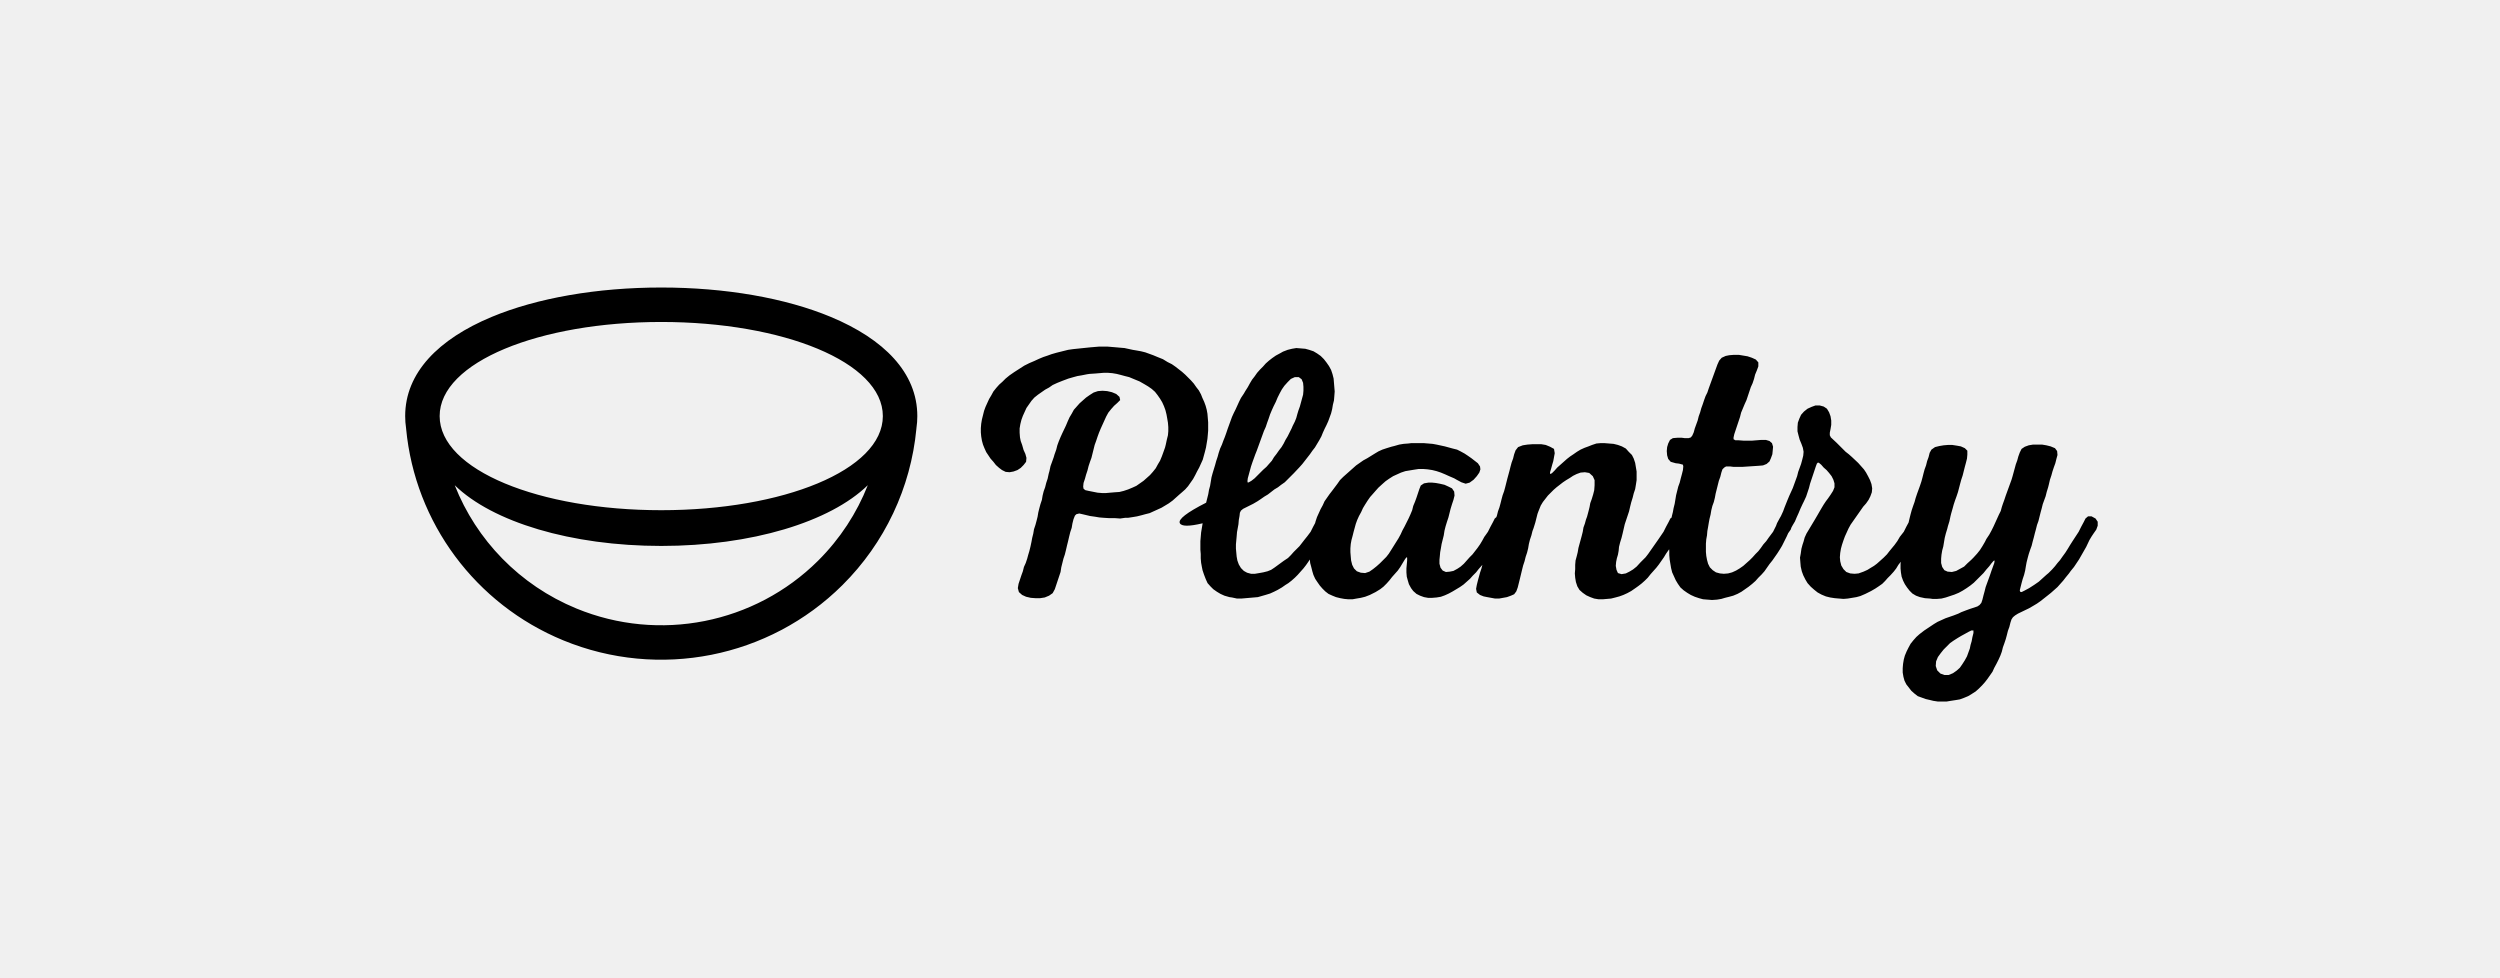
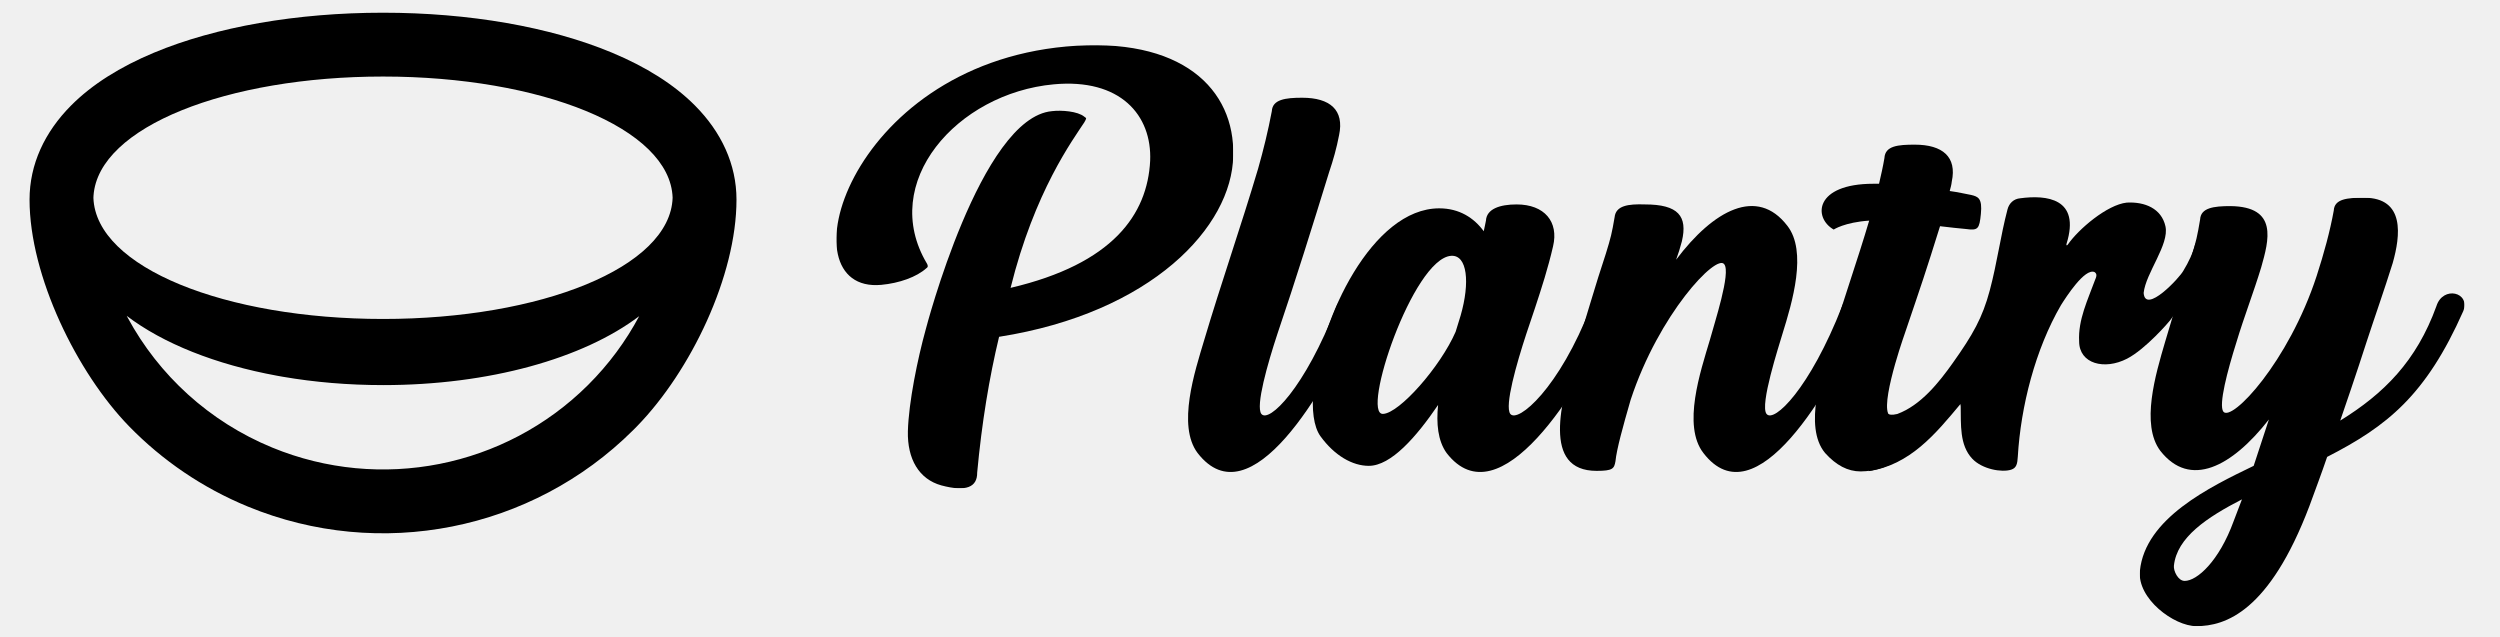
- <svg xmlns="http://www.w3.org/2000/svg" width="312" height="122" viewBox="0 0 312 122">
-   <g fill="none" fill-rule="evenodd">
-     <g fill="#000" fill-rule="nonzero">
-       <g>
-         <g>
-           <g>
-             <path d="M161.774 43.436l1.12.09.493.134.538.18.448.268.448.314.404.403.313.403.314.448.269.492.18.538.134.537.134 1.613-.045.582-.045.537-.134.538-.09.537-.134.538-.359.985-.224.493-.224.448-.224.492-.18.448-.268.493-.538.896-.314.403-.313.448-.941 1.209-.359.403-.717.761-1.12 1.12-.449.314-.403.313-.448.269-.807.627-.448.269-.448.313-.404.269-.537.314-1.255.627-.27.223-.134.27-.044.402-.09.493-.045.537-.18.986-.044.537-.09.986v.537l.09.985.09.493.179.493.269.448.358.358.404.224.493.134h.493l.537-.09.493-.089.538-.134.448-.18.404-.268 1.165-.851.538-.358.358-.359.359-.403.717-.716.627-.807.359-.448.403-.537.314-.627.25-.466.052-.206.18-.537.447-.986.27-.492.223-.493.628-.896.313-.403.673-.896.313-.448.404-.403 1.613-1.433.897-.627.492-.269.942-.582.448-.269.493-.224.538-.179.582-.179.359-.09.627-.179.538-.09.583-.044.358-.045h1.614l1.075.09.493.09 1.03.223.987.27.538.133.448.224.493.27.403.268.448.313.807.627.269.404.045.358-.135.403-.313.448-.404.448-.493.358-.493.134-.537-.179-.583-.313-.314-.18-.627-.268-.493-.224-.538-.224-.538-.18-.538-.134-.582-.09-.538-.044h-.583l-.582.09-1.076.179-.538.179-.986.448-.493.313-.448.314-.403.358-.493.448-.359.403-.313.358-.359.404-.314.447-.313.493-.27.448-.223.493-.27.492-.223.493-.18.493-.269.985-.134.537-.134.493-.09.493-.045.537v.493l.045.537.045.493.134.538.224.447.359.359.493.179.538.045.537-.18.449-.313.448-.358.403-.359.807-.806.314-.403.313-.493.897-1.433.268-.492.225-.493.268-.493.493-.985.225-.493.224-.537.134-.538.224-.537.18-.493.358-1.075.18-.448.403-.268.537-.09h.493l.449.045.493.09.582.134.493.224.448.224.27.403.044.492-.134.538-.18.537-.179.583-.269 1.074-.18.538-.178.582-.135.538-.09.582-.268 1.075-.09.537-.09.493-.044.493-.045.448v.492l.134.493.269.358.403.18.493-.045.449-.09.493-.269.403-.269.403-.358.717-.806.359-.358.627-.807.314-.447.269-.448.269-.493.134-.18.314-.447.314-.627.313-.582.224-.448.202-.174.067-.184.135-.538.18-.493.134-.492.134-.538.134-.492.18-.493.134-.493.27-1.075.268-.985.134-.537.135-.493.18-.493.134-.537.179-.493.314-.403.582-.224.583-.09.582-.044h1.166l.537.09.538.223.493.269.09.537-.18.986-.134.448-.134.492-.135.448v.224l.224-.09.359-.358.314-.358 1.21-1.075.403-.314.403-.268.449-.314.448-.269.493-.223.493-.18.448-.179.538-.179.493-.045h.537l1.12.09.539.134.493.18.493.268.358.403.404.403.224.448.179.538.18 1.075v1.074l-.09.583-.09.537-.18.538-.134.537-.18.582-.134.538-.134.582-.538 1.612-.269 1.165-.134.537-.18.583-.134.537-.045.493-.09.492-.134.448-.09.448-.044.493.09.493.179.403.448.134.538-.09.448-.223.448-.27.448-.358.493-.537.628-.627.313-.403 1.255-1.792.672-.985.314-.627.314-.582.224-.448.169-.146.01-.123.135-.537.09-.493.134-.537.179-1.075.269-1.075.18-.493.134-.537.134-.493.135-.538.044-.447-.044-.224-.493-.135-.404-.045-.627-.179-.314-.358-.134-.448-.045-.537.045-.493.134-.448.224-.448.359-.224.537-.045h.583l.359.045h.493l.269-.09.179-.223.18-.403.134-.493.358-.985.135-.538.179-.493.134-.492.18-.493.179-.537.179-.493.224-.448.18-.537 1.075-2.956.224-.493.314-.358.493-.224.448-.09.538-.045h.672l1.076.18.537.179.493.224.314.358v.493l-.18.492-.223.538-.135.537-.179.538-.224.492-.538 1.613-.224.492-.448 1.075-.135.538-.717 2.15-.09.403v.224l.225.134h.403l.583.045h1.12l1.12-.09h.583l.448.135.314.268.135.448-.045.493-.045.448-.18.492-.179.403-.358.314-.448.18-.493.044-2.017.134h-1.21l-.359-.044h-.537l-.224.134-.225.224-.134.403-.134.537-.18.493-.403 1.612-.09.493-.134.538-.18.492-.134.538-.09.537-.134.538-.09.492-.09.538-.089.492-.045.538-.09.493-.044.537v1.03l.045.493.09.493.134.492.224.448.358.358.404.27.493.133.493.045.537-.045.493-.134.493-.224.449-.269.448-.313.807-.717.358-.358.359-.403.358-.358.314-.404.314-.447.358-.403.314-.448.538-.717.313-.627.05-.094.13-.354.313-.582.18-.314.268-.582.18-.493.358-.895.224-.538.449-.985.537-1.478.135-.538.358-.985.135-.493.134-.537.045-.493-.09-.492-.179-.493-.224-.538-.134-.492-.135-.538v-.537l.045-.538.18-.492.223-.493.359-.403.448-.358.493-.224.493-.18h.538l.493.135.403.269.269.447.18.493.089.538v.537l-.09.538-.09.447v.314l.135.269.717.671 1.12 1.12.404.314.403.358.762.717.717.806.27.403.268.493.224.447.18.493.09.538-.046.492-.179.493-.224.448-.314.448-.358.403-1.569 2.24-.269.492-.448.985-.18.493-.179.537-.134.493-.09.538-.044.537.044.493.135.537.269.448.358.358.493.18.538.044.493-.045.627-.223.493-.224.359-.224.448-.27.359-.268.403-.358.448-.403.404-.403.313-.403.404-.493.224-.269.358-.492.314-.538.493-.627.314-.627.289-.538.114-.492.134-.538.135-.492.18-.538.178-.492.135-.493.18-.538.358-.985.179-.537.134-.493.135-.538.134-.492.18-.493.134-.537.18-.493.134-.537.224-.404.448-.313.538-.134.538-.09.537-.045h.538l.583.09.493.09.493.223.314.314v.492l-.045.493-.135.538-.134.492-.27 1.075-.178.538-.135.492-.269 1.03-.179.538-.18.493-.178.537-.135.493-.18.627-.089.358-.134.627-.18.582-.09.359-.178.582-.135.537-.18 1.075-.134.493-.09.537-.044.493v.538l.134.492.27.403.403.18.537.044.538-.134.986-.538.404-.403.493-.447.268-.27.449-.492.358-.448.314-.492.314-.538.179-.358.358-.538.27-.492.268-.538.672-1.478.225-.448.134-.492.134-.403.18-.493.179-.538.717-1.97.134-.448.404-1.478.18-.493.134-.493.179-.492.224-.448.403-.269.493-.179.538-.09h1.12l.538.09.538.134.538.224.269.359.045.492-.135.493-.134.537-.18.493-.179.538-.134.492-.18.538-.134.582-.09.358-.179.582-.134.538-.359.985-.134.538-.135.492-.269 1.075-.179.493-.134.537-.135.493-.134.538-.135.492-.134.538-.18.492-.179.538-.134.493-.135.537-.09.493-.089.537-.134.538-.18.537-.134.493-.224.896.045.179.179.044.358-.179.583-.313.628-.403.582-.403.941-.851.27-.224.447-.448.359-.403.314-.403.313-.359.314-.448.359-.492.313-.493.27-.448.313-.492.762-1.165.314-.627.313-.582.224-.448.314-.269h.448l.493.269.27.403v.493l-.18.492-.314.448-.269.403-.269.448-.403.851-.896 1.568-.628.94-.403.493-.224.313-.404.493-.313.403-.717.806-.807.717-.448.358-.852.672-.448.314-.448.268-.538.314-1.39.672-.358.224-.269.224-.179.268-.134.403-.135.538-.18.493-.134.537-.134.493-.18.537-.179.493-.134.537-.18.493-.223.493-.27.537-.268.493-.224.492-.628.896-.313.403-.359.403-.403.404-.404.358-.493.313-.448.27-.538.223-.493.18-.537.089-.583.09-.538.089h-1.075l-.583-.09-.359-.09-.582-.134-.986-.358-.404-.313-.403-.359-.627-.806-.224-.448-.135-.492-.09-.538v-.537l.045-.538.09-.537.134-.493.225-.537.224-.448.268-.493.359-.448.359-.403.403-.358.583-.448 1.21-.806.448-.27.986-.447 1.03-.358.583-.224.359-.18.582-.223.493-.18.941-.313.27-.18.223-.268.135-.403.134-.537.135-.493.134-.538.538-1.478.18-.537.358-.985.045-.314-.135.045-.269.313-.269.359-.358.403-.359.448-1.21 1.209-.448.358-.448.314-.493.313-.493.269-.538.224-1.075.358-.538.135-.538.044h-.583l-.313-.044-.628-.045-.627-.134-.493-.18-.448-.268-.359-.359-.314-.403-.269-.403-.224-.448-.179-.492-.09-.538-.044-.493V70.4l.025-.29-.294.38-.27.447-.313.404-.403.447-.359.359-.314.358-.358.358-.448.314-.404.269-.537.313-.717.358-.628.27-.493.134-1.075.179-.538.044-1.076-.09-.583-.089-.537-.134-.538-.224-.493-.269-.448-.358-.404-.358-.403-.448-.269-.448-.269-.538-.179-.492-.134-.583-.045-.537-.045-.582.09-.493.09-.627.134-.493.134-.403.134-.492.225-.493 1.075-1.792.314-.537.18-.314.313-.537.269-.448.269-.403.269-.358.313-.448.314-.493.18-.448v-.492l-.135-.448-.224-.448-.314-.403-.314-.359-.358-.313-.314-.358-.269-.224-.134-.045-.135.134-.134.359-.717 2.15-.135.537-.358 1.075-.27.582-.178.358-.27.583-.223.537-.224.493-.225.537-.268.448-.171.31-.098.272-.314.448-.18.403-.582 1.165-.269.448-.314.492-.627.896-.359.448-.627.896-.359.403-.403.403-.358.403-.404.358-.448.359-.896.627-.493.268-.538.224-.493.135-.538.134-.448.134-.538.09-.627.045-1.12-.09-.494-.134-.537-.18-.493-.223-.449-.269-.448-.313-.403-.359-.314-.448-.269-.448-.448-.985-.134-.537-.18-1.075-.044-.538v-.537l-.017-.195-.387.553-.269.448-.627.896-.314.403-.717.806-.358.448-.359.358-.403.359-.404.313-.313.224-.583.403-.493.269-.493.224-.493.179-.493.134-.538.135-1.03.09h-.538l-.538-.09-.493-.18-.493-.223-.448-.314-.404-.358-.269-.448-.179-.538-.09-.537-.044-.538.044-.537v-.537l.045-.538.135-.493.134-.537.09-.538.403-1.478.135-.537.09-.537.179-.493.134-.493.134-.358.18-.672.134-.537.09-.493.18-.493.178-.582.135-.537.045-.627v-.628l-.224-.492-.449-.403-.537-.09-.538.045-.493.18-.448.223-.404.269-.448.268-.403.27-.807.626-.359.314-.717.716-.627.807-.269.447-.269.672-.134.359-.27 1.075-.223.716-.135.358-.134.538-.18.537-.134.538-.09.537-.134.538-.18.537-.134.538-.179.537-.134.538-.27 1.12-.268 1.074-.18.493-.268.358-.404.18-.493.179-.986.179h-.493l-.986-.18-.448-.09-.448-.178-.403-.314-.09-.448.09-.492.134-.538.269-.985.18-.538.115-.445-.474.535-.314.403-.403.403-.359.403-.807.717-.448.313-.896.538-.493.269-.493.224-.493.179-.538.09-.538.044h-.537l-.493-.09-.493-.179-.449-.224-.403-.358-.269-.358-.269-.493-.134-.448-.135-.492-.044-.538v-.493l.09-.985v-.358l-.09-.045-.225.314-.537.895-.314.448-.717.806-.314.403-.358.404-.404.403-.403.313-.583.358-.717.359-.582.224-.538.134-.538.09-.493.09h-.538l-.493-.046-.493-.09-.538-.133-.448-.18-.493-.224-.403-.313-.359-.358-.313-.359-.314-.448-.269-.403-.224-.492-.134-.448-.135-.538-.134-.492-.041-.438-.172.258-.313.448-.314.403-.717.807-.359.358-.403.358-.403.314-.359.224-.448.313-.538.314-.448.224-.493.224-.583.179-.94.269-2.062.179h-.538l-.628-.135-.313-.044-.628-.18-.493-.224-.448-.268-.448-.314-.359-.358-.358-.403-.224-.493-.224-.582-.18-.538-.09-.448-.089-.492-.045-.538v-.537l-.044-.538v-1.074l.09-1.075.191-1.152c-1.696.405-2.646.399-2.848-.02-.228-.471.866-1.322 3.284-2.551l.268-1.07.09-.537.135-.493.179-1.075.134-.493.314-1.03.134-.492.18-.538.134-.492.18-.538.224-.493.179-.492.18-.448.178-.493.18-.537.537-1.478.224-.493.225-.448.448-.985.224-.448.358-.538.18-.313.313-.493.27-.492.268-.448.314-.403.314-.448.358-.403.359-.359.358-.403.404-.358.403-.314.448-.313.583-.314.313-.179.583-.224.538-.134.538-.09zm84.512 35.249h-.268l-.359.179-.403.224-.493.269-.448.268-.493.314-.449.313-.806.807-.359.448-.358.492-.225.538-.044.582.179.537.403.403.493.18h.538l.538-.224.448-.314.403-.358.314-.448.314-.493.269-.492.358-.986.09-.448.134-.448.09-.492.134-.538v-.313zM82.524 35.882c7.986 0 15.497 1.306 21.177 3.676 6.616 2.76 10.78 6.956 10.78 12.37 0 .508-.036 1.006-.108 1.493l-.009.1c-.698 7.338-3.934 14.238-9.232 19.504-9.145 9.088-22.893 11.806-34.837 6.89-10.967-4.513-18.501-14.688-19.61-26.396l-.006-.065c-.075-.497-.113-1.006-.113-1.527 0-5.413 4.164-9.61 10.78-12.37 5.68-2.37 13.19-3.675 21.178-3.675zm25.777 24.67c-4.706 4.59-14.528 7.581-25.777 7.581-11.247 0-21.066-2.988-25.773-7.576 2.695 6.835 8.093 12.465 15.183 15.383 10.343 4.257 22.248 1.903 30.164-5.964 2.755-2.739 4.839-5.958 6.203-9.424zm29.928-17.295l1.076.09.493.045.538.044 1.03.224.538.09.493.09.538.134.986.358.538.224.672.269.583.358.537.269.449.313.806.627.404.359.717.716.358.403.314.448.314.403.269.493.179.448.224.493.18.492.134.493.09.493.089 1.075v1.03l-.045.537-.045.493-.179 1.075-.134.537-.27.986-.447.985-.27.493-.223.447-.27.493-.627.896-.358.403-.404.358-.313.269-.852.761-.493.359-.896.537-1.48.672-.537.134-.493.135-.538.134-.538.09-.582.09h-.359l-.627.089-.628-.045h-.717l-.717-.045-.538-.045-.537-.09-.628-.089-.941-.224-.403-.09-.359.09-.18.18-.178.447-.135.538-.09.537-.179.538-.134.537-.135.583-.134.537-.135.582-.134.538-.18.537-.268 1.075-.09.582-.717 2.15-.269.493-.448.313-.538.224-.582.09h-.583l-.583-.045-.582-.134-.493-.224-.404-.359-.134-.492.09-.538.358-1.075.18-.492.134-.538.224-.492.18-.538.134-.493.134-.447.135-.538.134-.627.09-.493.134-.537.09-.538.179-.537.134-.493.135-.537.09-.538.134-.537.134-.493.18-.537.09-.538.134-.537.18-.493.134-.537.179-.538.134-.627.09-.313.134-.627.18-.493.224-.627.09-.314.223-.627.135-.537.18-.493.223-.537.224-.493.448-.94.225-.538.224-.493.269-.447.268-.493.717-.806.807-.717.448-.313.493-.314.538-.18.583-.044.582.045.583.134.538.224.403.359.09.403-.359.358-.403.358-.359.403-.358.448-.27.493-.671 1.478-.224.537-.18.493-.179.538-.18.492-.403 1.613-.179.492-.18.538-.134.537-.179.538-.134.492-.18.538-.044.448.044.268.225.18.403.09 1.12.223.538.045h.538l.493-.045.538-.045.627-.045.538-.134.538-.179.538-.224.493-.224.896-.627.807-.717.358-.403.359-.448.269-.492.268-.448.225-.538.179-.492.224-.627.09-.359.134-.627.134-.537.045-.493v-.537l-.045-.538-.09-.537-.089-.493-.134-.537-.18-.493-.224-.493-.269-.448-.313-.447-.314-.403-.403-.359-.448-.313-.449-.269-.627-.358-.762-.314-.538-.224-.538-.134-.493-.135-.537-.134-.538-.09-.538-.044h-.538l-1.075.09-.673.044-.313.045-.673.134-.537.09-.493.134-.628.18-.717.268-.672.269-.583.269-.448.313-.493.269-.896.627-.448.358-.359.403-.627.896-.449.985-.179.493-.134.537-.09.538v.537l.045.583.09.448.179.492.179.627.224.493.135.493-.045.492-.314.403-.358.359-.404.268-.493.18-.493.09-.493-.046-.448-.224-.359-.268-.403-.359-.314-.403-.358-.403-.538-.806-.224-.493-.18-.448-.134-.492-.09-.538-.044-.492v-.538l.045-.537.09-.538.268-1.075.18-.492.448-.986.269-.448.268-.492.359-.448.358-.403.404-.359.403-.403.493-.403.583-.403 1.255-.806.627-.314.628-.268.582-.269.538-.224.538-.18.493-.178.627-.18 1.434-.358.628-.09 2.151-.223 1.076-.09h1.075zm-55.705-3.075c-15.18 0-27.656 5-27.656 11.745 0 6.745 12.478 11.746 27.656 11.746 15.176 0 27.655-5.002 27.655-11.746 0-6.744-12.476-11.745-27.655-11.745zm79.563 6.882h-.493l-.493.224-.403.403-.403.448-.314.448-.269.493-.269.537-.224.538-.269.537-.224.493-.224.537-.18.538-.179.492-.179.538-.224.492-.896 2.464-.18.448-.358.985-.18.538-.403 1.478-.044.358.044.179.135-.045.314-.179.403-.313 1.075-1.075.404-.359.314-.358.358-.403.269-.448.314-.403.313-.448.314-.403.269-.448.224-.448.269-.448.493-.985.134-.314.27-.537.179-.448.134-.493.135-.447.179-.493.403-1.478.045-.493v-.493l-.045-.492-.18-.448-.358-.269z" transform="translate(-565 -1680) translate(1 1216) translate(0 334) translate(564 130)" />
+ <svg xmlns="http://www.w3.org/2000/svg" xmlns:xlink="http://www.w3.org/1999/xlink" width="381px" height="97px" viewBox="0 0 381 97" version="1.1">
+   <defs>
+     <polygon id="path-1" points="0 0 60.491 0 60.491 67.537 0 67.537" />
+     <polygon id="path-3" points="0 0 49.498 0 49.498 65.293 0 65.293" />
+   </defs>
+   <g id="Plantry-website" stroke="none" stroke-width="1" fill="none" fill-rule="evenodd">
+     <g id="Plantry-4.0-website-+-ipad" transform="translate(-530, -79)">
+       <g id="Brand/Plantry-Logo-Solid-2" style="mix-blend-mode: multiply;" transform="translate(444, 16)">
+         <g id="Brand/Plantry-Logo-Solid" transform="translate(89.57647, 63.52941)">
+           <g id="Brand/_/Lita-Logo-Outlined-Inverted-16-pt" transform="translate(0.354436, 0.835969)" fill="#000000" fill-rule="nonzero">
+             <path d="M54.441,0.572 C67.546,0.572 79.904,2.721 89.345,6.663 C94.49,8.812 98.781,11.489 101.998,14.732 C105.991,18.758 108.31,23.652 108.31,29.059 C108.31,40.689 101.346,55.17 93.174,63.572 L92.854,63.898 L92.543,64.209 C77.129,79.538 53.963,84.122 33.834,75.832 C26.912,72.981 20.799,68.79 15.762,63.623 C7.802,55.458 0.572,40.681 0.572,29.059 C0.572,23.652 2.891,18.757 6.884,14.732 C10.101,11.489 14.392,8.811 19.537,6.663 C28.978,2.721 41.336,0.572 54.441,0.572 Z M15.379,46.768 L15.541,47.069 C20.268,55.799 27.93,62.879 37.539,66.836 C54.047,73.635 73.049,69.876 85.683,57.312 C88.847,54.165 91.456,50.621 93.482,46.818 C84.953,53.274 70.602,57.324 54.464,57.324 C49.124,57.324 43.98,56.881 39.178,56.054 L38.309,55.899 C28.933,54.179 20.917,50.984 15.379,46.768 Z M54.441,10.3 C30.698,10.3 11.099,17.97 10.324,28.416 L10.306,28.772 L10.306,28.809 C10.699,39.418 30.459,47.245 54.441,47.245 C78.449,47.245 98.228,39.398 98.577,28.772 C98.227,18.146 78.453,10.3 54.441,10.3 Z" id="Shape" />
+           </g>
+           <g id="Group-17" transform="translate(123.8824, 6.352941)">
+             <g id="Group-3">
+               <mask id="mask-2" fill="white">
+                 <use xlink:href="#path-1" />
+               </mask>
+               <g id="Clip-2" />
+               <path d="M60.484,16.866 C60.306,27.677 48.056,40.787 24.8,44.447 C23.305,50.661 22.164,57.557 21.464,65.133 C21.489,67.347 19.808,68.113 16.001,67.091 C12.609,66.155 10.801,63.09 10.902,58.834 C11.022,54.407 12.393,47.767 13.618,43.341 C13.618,43.341 21.994,10.992 32.884,10.055 C34.262,9.885 36.779,10.055 37.796,10.907 C38.195,11.162 38.11,11.162 37.793,11.758 C36.075,14.397 30.207,22.26 26.555,36.987 C42.156,33.327 47.406,25.804 47.825,17.632 C48.12,10.651 43.262,5.033 33.137,5.969 C18.379,7.331 6.424,20.952 13.812,33.295 C13.955,33.551 14.014,33.806 13.741,33.976 C12.239,35.338 9.59,36.275 6.843,36.53 C-8.096,37.892 1.481,3.27 35.024,0.206 C52.695,-1.412 60.762,6.735 60.484,16.866" id="Fill-1" fill="#000000" mask="url(#mask-2)" />
+             </g>
+             <path d="M55.054,62.154 C51.911,57.982 54.633,49.725 56.059,44.958 C58.663,36.19 61.674,27.592 64.276,18.824 C65.075,16.015 65.807,13.035 66.368,10.055 C66.467,8.268 68.448,8.012 70.997,8.012 C75.247,8.012 77.434,9.885 76.616,13.716 C76.245,15.674 75.713,17.547 75.104,19.335 C72.557,27.592 70.016,35.764 67.212,44.022 C65.728,48.533 63.872,55.003 64.77,56.195 C65.898,57.642 71.374,52.364 76.239,39.765 C76.959,37.722 81.21,37.722 79.448,41.638 C74.597,52.45 63.09,72.54 55.054,62.154" id="Fill-4" fill="#000000" />
+             <path d="M93.69,32.104 C87.864,32.529 79.895,56.365 83.315,56.195 C85.791,56.11 92.043,49.044 94.378,43.681 C94.626,42.915 94.883,42.063 95.14,41.212 C96.589,36.19 96.173,31.933 93.69,32.104 M105.144,44.022 C103.663,48.533 101.812,55.003 102.711,56.195 C103.84,57.642 110.162,52.364 115.017,39.765 C115.368,38.829 116.44,38.318 117.367,38.403 C118.115,38.574 118.735,39.169 118.622,40.276 C118.579,40.702 118.451,41.127 118.228,41.638 C113.386,52.449 101.045,72.54 93,62.154 C91.66,60.281 91.419,57.642 91.706,54.833 C88.403,59.685 84.547,64.112 81.144,64.112 C78.676,64.112 75.94,62.58 73.779,59.6 C72.736,58.153 72.411,55.514 72.734,52.364 C73.742,41.723 81.678,24.868 91.879,24.868 C94.94,24.868 97.172,26.315 98.664,28.358 C98.801,27.847 98.853,27.336 98.999,26.741 C99.097,24.953 101.122,24.272 103.672,24.272 C107.923,24.272 110.119,26.911 109.227,30.657 C108.464,33.977 107.471,37.041 106.487,40.021 C106.239,40.786 105.751,42.234 105.144,44.022" id="Fill-6" fill="#000000" />
+             <path d="M156.498,41.638 C151.579,52.449 140.105,72.54 132.137,62.154 C128.902,57.982 131.696,49.725 133.115,44.958 C133.799,42.404 136.369,34.658 135.308,33.381 C134.112,31.763 125.356,40.957 121.047,54.067 C119.866,58.153 118.925,61.558 118.735,63.431 C118.537,64.537 118.332,64.878 115.864,64.878 C107.526,64.878 110.371,54.493 112.708,46.575 C113.846,42.915 115.814,36.105 117.277,31.763 C118.038,29.294 118.183,28.699 118.605,26.23 C118.787,24.442 120.683,24.187 123.224,24.272 C128.325,24.272 129.759,26.06 128.86,29.89 C128.587,30.912 128.33,31.763 127.98,32.699 C133.68,25.123 140.333,21.548 144.916,27.507 C148.006,31.422 145.692,39.169 144.18,44.022 C143.659,45.809 140.705,54.833 141.758,56.195 C142.888,57.642 148.355,52.364 153.285,39.765 C153.917,37.722 158.169,37.722 156.498,41.638" id="Fill-8" fill="#000000" />
+             <path d="M151.655,44.958 C153.465,38.829 155.597,32.87 157.405,26.741 C153.639,26.996 151.997,28.103 151.997,28.103 C148.862,26.315 149.046,21.122 158.057,21.122 L158.907,21.122 C159.207,19.845 159.513,18.483 159.727,17.206 C159.831,15.333 161.803,15.163 164.353,15.163 C168.603,15.163 170.794,17.036 169.993,20.782 C169.941,21.292 169.814,21.718 169.677,22.229 C170.935,22.399 172.014,22.654 172.932,22.825 C174.012,23.08 174.666,23.336 174.427,25.719 C174.196,28.018 173.999,28.273 172.155,28.018 C171.058,27.932 169.715,27.762 168.202,27.592 C165.943,34.828 165.466,36.19 162.806,44.022 C162.328,45.384 158.474,56.621 160.941,56.621 C164.259,56.621 171.119,51.071 175.404,39.749 C176.119,37.706 179.827,37.126 178.158,41.042 C174.649,50.576 165.546,64.963 156.101,64.963 C154.144,64.963 152.367,64.027 150.684,62.154 C147.345,58.153 150.238,49.725 151.655,44.958" id="Fill-10" fill="#000000" />
+             <g id="Group-14" transform="translate(198.6381, 23.25016)">
+               <mask id="mask-4" fill="white">
+                 <use xlink:href="#path-3" />
+               </mask>
+               <g id="Clip-13" />
+               <path d="M15.578,45.969 C10.286,48.694 5.64,51.758 5.206,56.099 C5.13,56.866 5.828,58.398 6.849,58.398 C8.722,58.398 12.083,55.419 14.311,49.29 L15.578,45.969 Z M49.305,17.281 C43.61,30.135 37.702,34.818 28.559,39.5 C27.718,41.968 26.792,44.437 25.857,46.991 C19.747,63.08 13.057,65.293 8.63,65.293 C5.225,65.293 -0.402,61.122 0.023,56.866 C0.822,48.864 10.659,44.097 17.363,40.862 L19.683,33.796 C14.027,41.032 7.655,44.352 3.128,38.563 C0.125,34.562 2.422,26.901 3.842,22.049 C4.991,18.218 6.546,12.855 7.864,9.024 C8.621,6.555 8.783,5.789 9.199,3.32 C9.292,1.533 11.273,1.277 13.824,1.277 C21.126,1.362 19.682,6.47 18.501,10.641 C17.363,14.387 15.876,18.218 14.728,22.049 C13.36,26.39 11.992,31.583 12.741,32.604 C14.025,34.222 22.682,25.028 26.963,11.918 C28.067,8.513 29,5.108 29.569,1.958 C29.661,0.17 31.633,0 34.184,0 C40.475,0 39.731,5.789 38.551,9.96 C37.304,13.961 35.767,18.303 34.545,22.049 C34.545,22.049 32.941,27.071 30.555,33.966 C37.17,29.88 42.168,24.943 45.215,16.515 C46.207,13.365 50.442,14.387 49.305,17.281 L49.305,17.281 Z" id="Fill-12" fill="#000000" mask="url(#mask-4)" />
+             </g>
+             <path d="M203.223,41.988 L208.231,35.316 C208.231,35.316 207.855,33.051 207.145,30.137 C206.78,31.62 206.089,33.06 205.293,34.367 C204.733,35.439 199.466,41.066 199.234,37.76 C199.553,34.715 203.175,30.391 202.555,27.604 C201.952,24.89 199.403,23.843 196.66,23.994 C193.672,24.312 189.313,28.029 187.685,30.379 C187.518,30.619 187.412,30.49 187.479,30.278 C189.665,23.286 184.372,22.803 180.42,23.336 C179.432,23.418 178.725,24.092 178.483,25.037 C177.412,29.113 176.917,33.118 175.781,37.378 C174.669,41.546 173.211,44.116 170.154,48.423 C168.037,51.408 165.262,54.898 161.689,56.208 C160.008,56.605 160.057,55.91 160.017,55.338 C159.231,57.965 158.095,62.195 157.309,64.922 C163.632,63.982 167.537,59.218 171.307,54.699 C171.323,54.815 171.349,54.931 171.351,55.049 C171.406,57.815 171.147,60.931 173.11,63.023 C174.621,64.633 177.618,65.155 179.045,64.696 C179.865,64.432 179.991,63.786 180.055,62.702 C180.505,55.032 182.724,46.359 186.621,39.641 C187.384,38.43 190.252,33.935 191.749,34.581 C192.235,34.9 191.989,35.376 191.813,35.814 C190.728,38.794 189.22,41.874 189.401,45.139 C189.41,48.569 193.267,49.554 196.701,47.783 C199.55,46.314 203.123,42.138 203.223,41.988" id="Fill-15" fill="#000000" />
          </g>
        </g>
      </g>
    </g>
  </g>
</svg>
